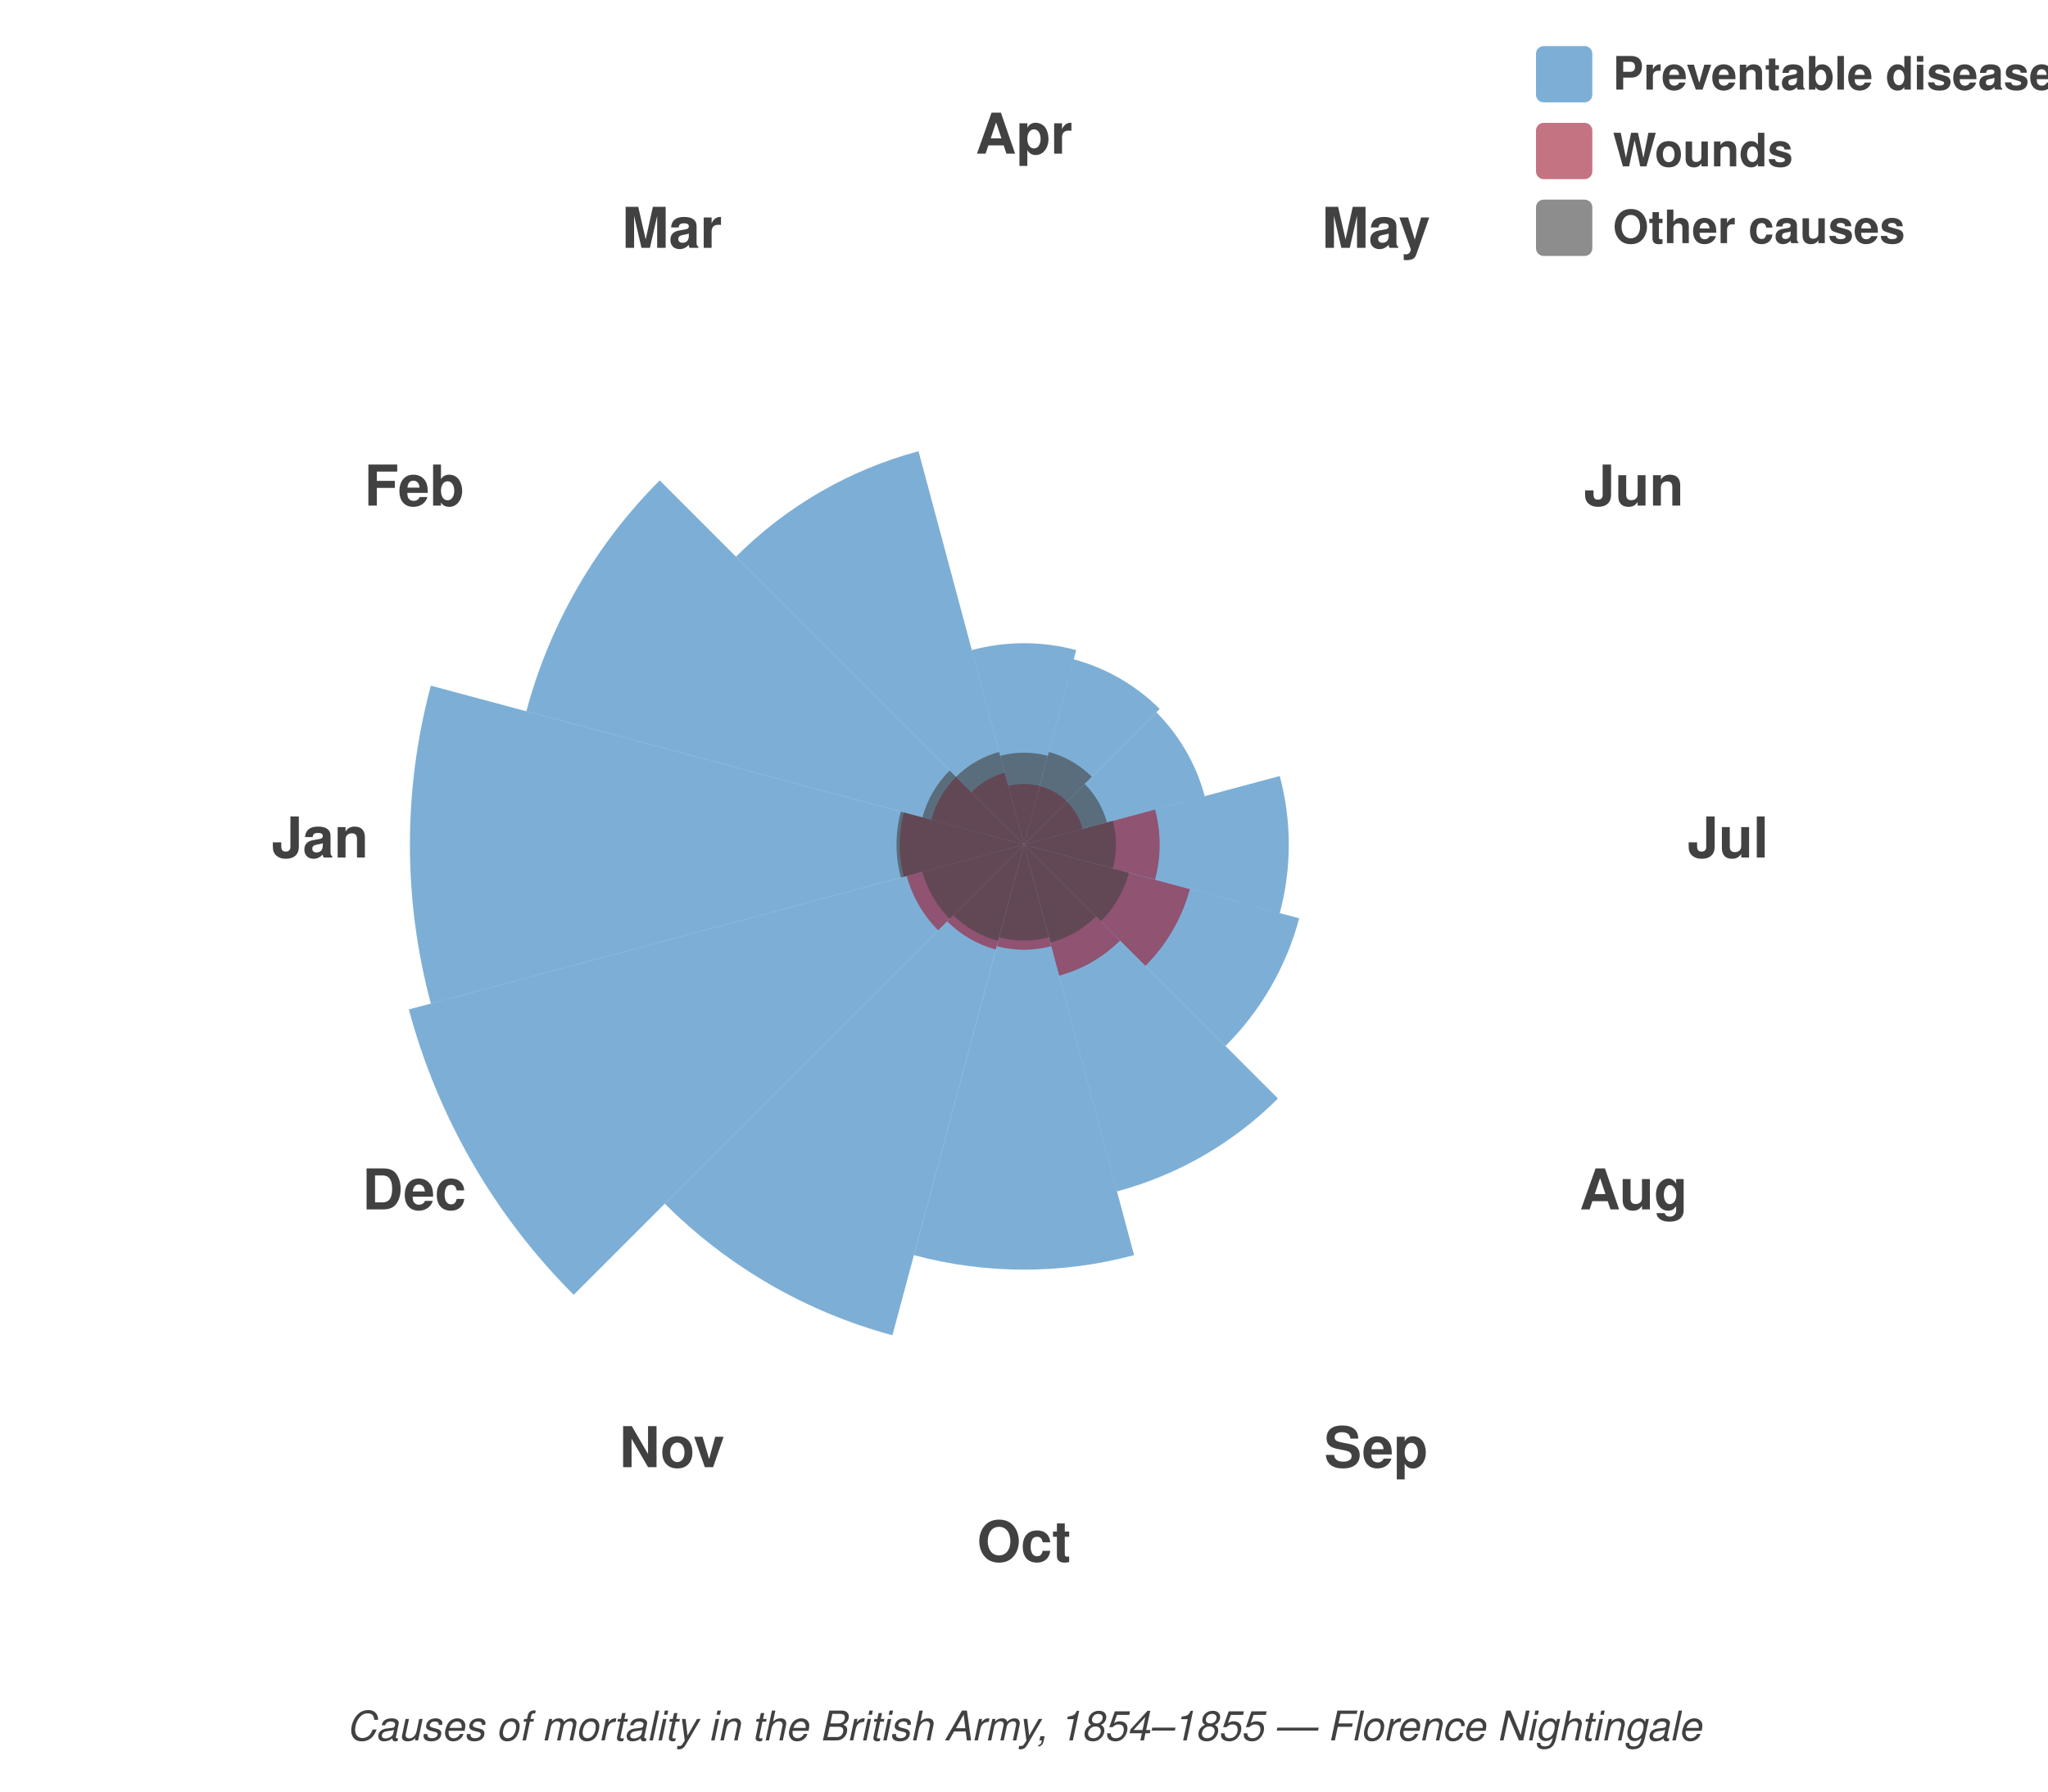
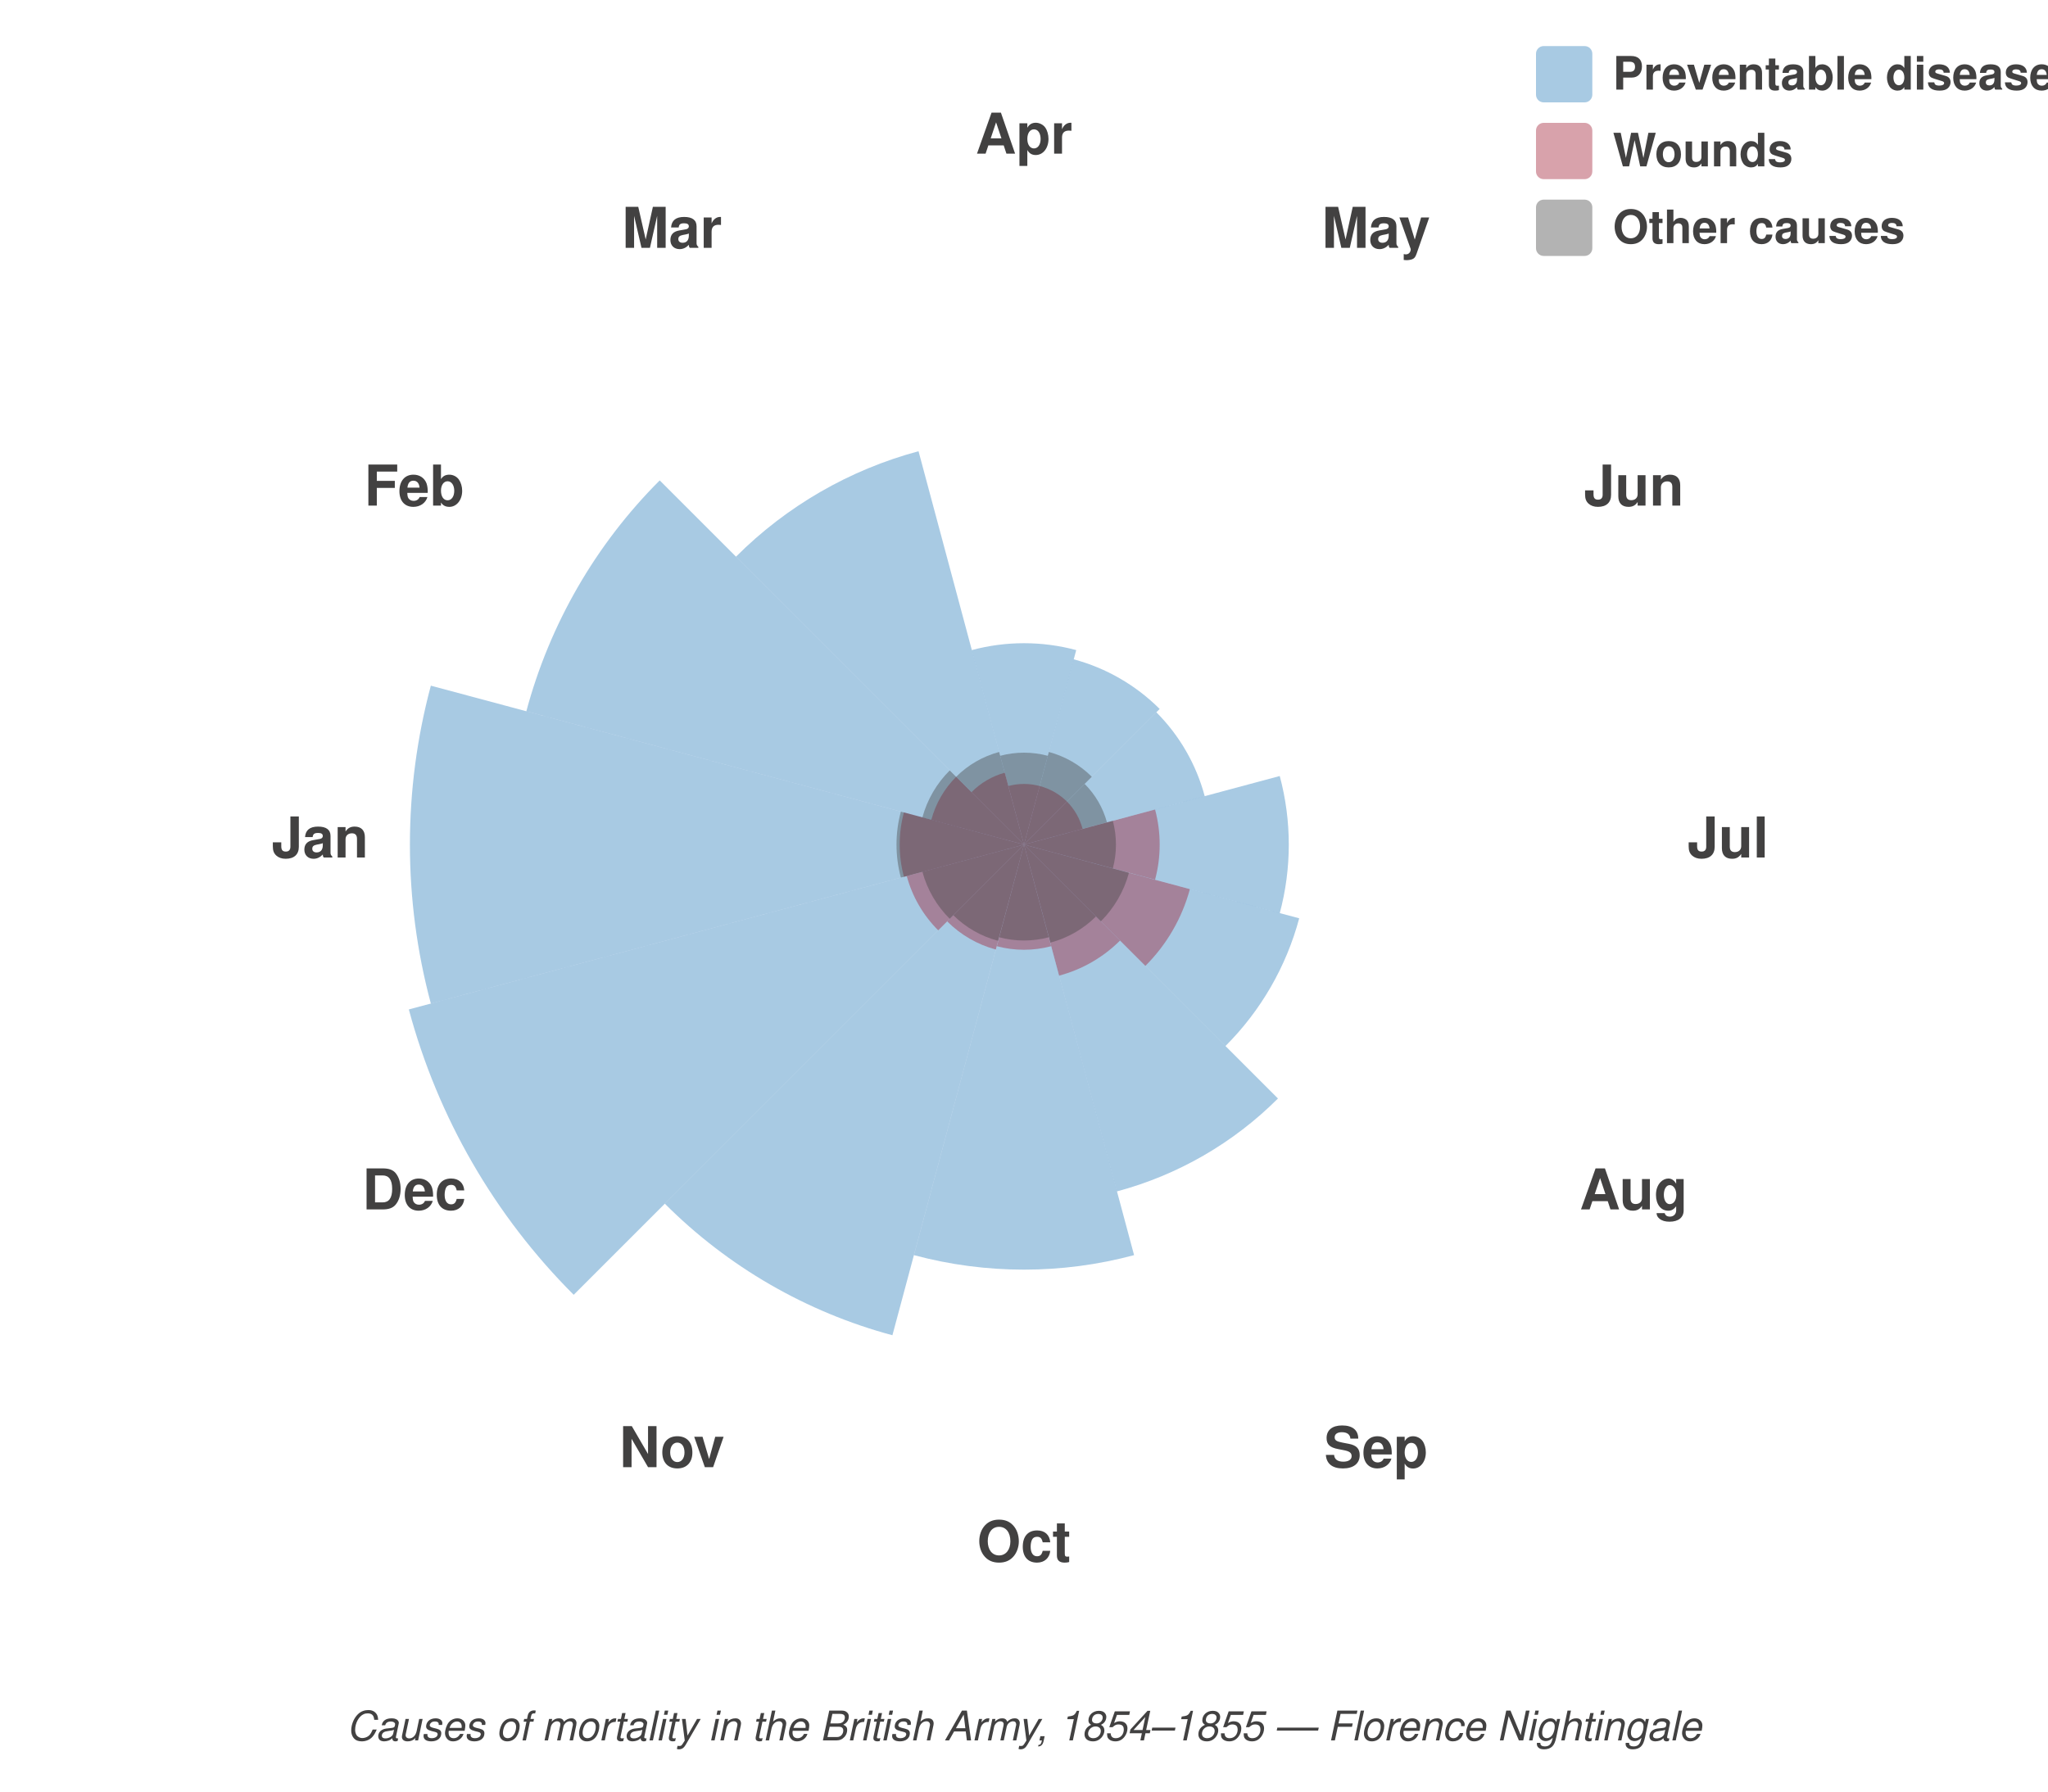
<svg xmlns="http://www.w3.org/2000/svg" viewBox="0 0 800 700" width="800" height="700">
  <defs>
    <style>
      text { font-family: Avenir, Helvetica, sans-serif; }
    </style>
  </defs>
  <rect width="800" height="700" fill="none" />
  <g transform="translate(400,330)">
-     <path d="M0,0 L-20.4,-76.0 A78.7,78.7 0 0,1 20.4,-76.0 Z" fill="#267aba" opacity="0.6" />
-     <path d="M0,0 L-6.1,-22.9 A23.7,23.7 0 0,1 6.1,-22.9 Z" fill="#9d162e" opacity="0.6" />
-     <path d="M0,0 L-9.3,-34.7 A36.0,36.0 0 0,1 9.3,-34.7 Z" fill="#424141" opacity="0.6" />
-     <path d="M0,0 L19.4,-72.4 A75.0,75.0 0 0,1 53.0,-53.0 Z" fill="#267aba" opacity="0.6" />
-     <path d="M0,0 L6.1,-22.9 A23.7,23.7 0 0,1 16.8,-16.8 Z" fill="#9d162e" opacity="0.6" />
-     <path d="M0,0 L9.7,-36.2 A37.5,37.5 0 0,1 26.5,-26.5 Z" fill="#424141" opacity="0.6" />
-     <path d="M0,0 L51.7,-51.7 A73.1,73.1 0 0,1 70.6,-18.9 Z" fill="#267aba" opacity="0.6" />
-     <path d="M0,0 L16.8,-16.8 A23.7,23.7 0 0,1 22.9,-6.1 Z" fill="#9d162e" opacity="0.6" />
-     <path d="M0,0 L23.7,-23.7 A33.5,33.5 0 0,1 32.4,-8.7 Z" fill="#424141" opacity="0.6" />
-     <path d="M0,0 L99.9,-26.8 A103.4,103.4 0 0,1 99.9,26.8 Z" fill="#267aba" opacity="0.6" />
-     <path d="M0,0 L51.2,-13.7 A53.0,53.0 0 0,1 51.2,13.7 Z" fill="#9d162e" opacity="0.6" />
-     <path d="M0,0 L34.7,-9.3 A36.0,36.0 0 0,1 34.7,9.3 Z" fill="#424141" opacity="0.6" />
-     <path d="M0,0 L107.5,28.8 A111.2,111.2 0 0,1 78.7,78.7 Z" fill="#267aba" opacity="0.6" />
-     <path d="M0,0 L64.8,17.4 A67.1,67.1 0 0,1 47.4,47.4 Z" fill="#9d162e" opacity="0.6" />
-     <path d="M0,0 L41.0,11.0 A42.4,42.4 0 0,1 30.0,30.0 Z" fill="#424141" opacity="0.6" />
-     <path d="M0,0 L99.2,99.2 A140.3,140.3 0 0,1 36.3,135.5 Z" fill="#267aba" opacity="0.6" />
-     <path d="M0,0 L37.5,37.5 A53.0,53.0 0 0,1 13.7,51.2 Z" fill="#9d162e" opacity="0.6" />
-     <path d="M0,0 L28.1,28.1 A39.7,39.7 0 0,1 10.3,38.3 Z" fill="#424141" opacity="0.6" />
-     <path d="M0,0 L43.0,160.4 A166.0,166.0 0 0,1 -43.0,160.4 Z" fill="#267aba" opacity="0.6" />
-     <path d="M0,0 L10.6,39.7 A41.1,41.1 0 0,1 -10.6,39.7 Z" fill="#9d162e" opacity="0.6" />
-     <path d="M0,0 L9.7,36.2 A37.5,37.5 0 0,1 -9.7,36.2 Z" fill="#424141" opacity="0.6" />
-     <path d="M0,0 L-51.4,191.7 A198.4,198.4 0 0,1 -140.3,140.3 Z" fill="#267aba" opacity="0.6" />
-     <path d="M0,0 L-11.0,41.0 A42.4,42.4 0 0,1 -30.0,30.0 Z" fill="#9d162e" opacity="0.6" />
-     <path d="M0,0 L-10.1,37.6 A39.0,39.0 0 0,1 -27.6,27.6 Z" fill="#424141" opacity="0.6" />
-     <path d="M0,0 L-175.9,175.9 A248.7,248.7 0 0,1 -240.3,64.4 Z" fill="#267aba" opacity="0.6" />
-     <path d="M0,0 L-33.5,33.5 A47.4,47.4 0 0,1 -45.8,12.3 Z" fill="#9d162e" opacity="0.6" />
-     <path d="M0,0 L-29.0,29.0 A41.1,41.1 0 0,1 -39.7,10.6 Z" fill="#424141" opacity="0.6" />
-     <path d="M0,0 L-231.7,62.1 A239.9,239.9 0 0,1 -231.7,-62.1 Z" fill="#267aba" opacity="0.6" />
-     <path d="M0,0 L-46.9,12.6 A48.6,48.6 0 0,1 -46.9,-12.6 Z" fill="#9d162e" opacity="0.6" />
-     <path d="M0,0 L-48.1,12.9 A49.7,49.7 0 0,1 -48.1,-12.9 Z" fill="#424141" opacity="0.6" />
-     <path d="M0,0 L-194.4,-52.1 A201.2,201.2 0 0,1 -142.3,-142.3 Z" fill="#267aba" opacity="0.6" />
-     <path d="M0,0 L-36.2,-9.7 A37.5,37.5 0 0,1 -26.5,-26.5 Z" fill="#9d162e" opacity="0.6" />
-     <path d="M0,0 L-39.7,-10.6 A41.1,41.1 0 0,1 -29.0,-29.0 Z" fill="#424141" opacity="0.6" />
-     <path d="M0,0 L-112.5,-112.5 A159.1,159.1 0 0,1 -41.2,-153.7 Z" fill="#267aba" opacity="0.6" />
-     <path d="M0,0 L-20.5,-20.5 A29.0,29.0 0 0,1 -7.5,-28.1 Z" fill="#9d162e" opacity="0.6" />
-     <path d="M0,0 L-26.5,-26.5 A37.5,37.5 0 0,1 -9.7,-36.2 Z" fill="#424141" opacity="0.6" />
+     <path d="M0,0 L-20.4,-76.0 A78.7,78.7 0 0,1 20.4,-76.0 Z" fill="#267aba" opacity="0.4" />
+     <path d="M0,0 L-6.1,-22.9 A23.7,23.7 0 0,1 6.1,-22.9 Z" fill="#9d162e" opacity="0.4" />
+     <path d="M0,0 L-9.3,-34.7 A36.0,36.0 0 0,1 9.3,-34.7 Z" fill="#424141" opacity="0.4" />
+     <path d="M0,0 L19.4,-72.4 A75.0,75.0 0 0,1 53.0,-53.0 Z" fill="#267aba" opacity="0.4" />
+     <path d="M0,0 L6.1,-22.9 A23.7,23.7 0 0,1 16.8,-16.8 Z" fill="#9d162e" opacity="0.4" />
+     <path d="M0,0 L9.7,-36.2 A37.5,37.5 0 0,1 26.5,-26.5 Z" fill="#424141" opacity="0.4" />
+     <path d="M0,0 L51.7,-51.7 A73.1,73.1 0 0,1 70.6,-18.9 Z" fill="#267aba" opacity="0.4" />
+     <path d="M0,0 L16.8,-16.8 A23.7,23.7 0 0,1 22.9,-6.1 Z" fill="#9d162e" opacity="0.4" />
+     <path d="M0,0 L23.7,-23.7 A33.5,33.5 0 0,1 32.4,-8.7 Z" fill="#424141" opacity="0.4" />
+     <path d="M0,0 L99.9,-26.8 A103.4,103.4 0 0,1 99.9,26.8 Z" fill="#267aba" opacity="0.4" />
+     <path d="M0,0 L51.2,-13.7 A53.0,53.0 0 0,1 51.2,13.7 Z" fill="#9d162e" opacity="0.4" />
+     <path d="M0,0 L34.7,-9.3 A36.0,36.0 0 0,1 34.7,9.3 Z" fill="#424141" opacity="0.4" />
+     <path d="M0,0 L107.5,28.8 A111.2,111.2 0 0,1 78.7,78.7 Z" fill="#267aba" opacity="0.4" />
+     <path d="M0,0 L64.8,17.4 A67.1,67.1 0 0,1 47.4,47.4 Z" fill="#9d162e" opacity="0.4" />
+     <path d="M0,0 L41.0,11.0 A42.4,42.4 0 0,1 30.0,30.0 Z" fill="#424141" opacity="0.4" />
+     <path d="M0,0 L99.2,99.2 A140.3,140.3 0 0,1 36.3,135.5 Z" fill="#267aba" opacity="0.4" />
+     <path d="M0,0 L37.5,37.5 A53.0,53.0 0 0,1 13.7,51.2 Z" fill="#9d162e" opacity="0.4" />
+     <path d="M0,0 L28.1,28.1 A39.7,39.7 0 0,1 10.3,38.3 Z" fill="#424141" opacity="0.4" />
+     <path d="M0,0 L43.0,160.4 A166.0,166.0 0 0,1 -43.0,160.4 Z" fill="#267aba" opacity="0.4" />
+     <path d="M0,0 L10.6,39.7 A41.1,41.1 0 0,1 -10.6,39.7 Z" fill="#9d162e" opacity="0.4" />
+     <path d="M0,0 L9.7,36.2 A37.5,37.5 0 0,1 -9.7,36.2 Z" fill="#424141" opacity="0.4" />
+     <path d="M0,0 L-51.4,191.7 A198.4,198.4 0 0,1 -140.3,140.3 Z" fill="#267aba" opacity="0.4" />
+     <path d="M0,0 L-11.0,41.0 A42.4,42.4 0 0,1 -30.0,30.0 Z" fill="#9d162e" opacity="0.4" />
+     <path d="M0,0 L-10.1,37.6 A39.0,39.0 0 0,1 -27.6,27.6 Z" fill="#424141" opacity="0.4" />
+     <path d="M0,0 L-175.9,175.9 A248.7,248.7 0 0,1 -240.3,64.4 Z" fill="#267aba" opacity="0.4" />
+     <path d="M0,0 L-33.5,33.5 A47.4,47.4 0 0,1 -45.8,12.3 Z" fill="#9d162e" opacity="0.4" />
+     <path d="M0,0 L-29.0,29.0 A41.1,41.1 0 0,1 -39.7,10.6 Z" fill="#424141" opacity="0.4" />
+     <path d="M0,0 L-231.7,62.1 A239.9,239.9 0 0,1 -231.7,-62.1 Z" fill="#267aba" opacity="0.4" />
+     <path d="M0,0 L-46.9,12.6 A48.6,48.6 0 0,1 -46.9,-12.6 Z" fill="#9d162e" opacity="0.4" />
+     <path d="M0,0 L-48.1,12.9 A49.7,49.7 0 0,1 -48.1,-12.9 Z" fill="#424141" opacity="0.4" />
+     <path d="M0,0 L-194.4,-52.1 A201.2,201.2 0 0,1 -142.3,-142.3 Z" fill="#267aba" opacity="0.4" />
+     <path d="M0,0 L-36.2,-9.7 A37.5,37.5 0 0,1 -26.5,-26.5 Z" fill="#9d162e" opacity="0.4" />
+     <path d="M0,0 L-39.7,-10.6 A41.1,41.1 0 0,1 -29.0,-29.0 Z" fill="#424141" opacity="0.4" />
+     <path d="M0,0 L-112.5,-112.5 A159.1,159.1 0 0,1 -41.2,-153.7 Z" fill="#267aba" opacity="0.4" />
+     <path d="M0,0 L-20.5,-20.5 A29.0,29.0 0 0,1 -7.5,-28.1 Z" fill="#9d162e" opacity="0.4" />
+     <path d="M0,0 L-26.5,-26.5 A37.5,37.5 0 0,1 -9.7,-36.2 Z" fill="#424141" opacity="0.4" />
    <text x="0.0" y="-275.0" text-anchor="middle" dominant-baseline="central" font-size="22" font-weight="bold" fill="#424141">Apr</text>
    <text x="137.5" y="-238.2" text-anchor="middle" dominant-baseline="central" font-size="22" font-weight="bold" fill="#424141">May</text>
    <text x="238.2" y="-137.5" text-anchor="middle" dominant-baseline="central" font-size="22" font-weight="bold" fill="#424141">Jun</text>
    <text x="275.0" y="-0.0" text-anchor="middle" dominant-baseline="central" font-size="22" font-weight="bold" fill="#424141">Jul</text>
    <text x="238.2" y="137.5" text-anchor="middle" dominant-baseline="central" font-size="22" font-weight="bold" fill="#424141">Aug</text>
    <text x="137.5" y="238.2" text-anchor="middle" dominant-baseline="central" font-size="22" font-weight="bold" fill="#424141">Sep</text>
    <text x="0.0" y="275.0" text-anchor="middle" dominant-baseline="central" font-size="22" font-weight="bold" fill="#424141">Oct</text>
    <text x="-137.5" y="238.2" text-anchor="middle" dominant-baseline="central" font-size="22" font-weight="bold" fill="#424141">Nov</text>
    <text x="-238.2" y="137.5" text-anchor="middle" dominant-baseline="central" font-size="22" font-weight="bold" fill="#424141">Dec</text>
    <text x="-275.0" y="0.0" text-anchor="middle" dominant-baseline="central" font-size="22" font-weight="bold" fill="#424141">Jan</text>
    <text x="-238.2" y="-137.5" text-anchor="middle" dominant-baseline="central" font-size="22" font-weight="bold" fill="#424141">Feb</text>
    <text x="-137.5" y="-238.2" text-anchor="middle" dominant-baseline="central" font-size="22" font-weight="bold" fill="#424141">Mar</text>
  </g>
-   <rect x="600" y="18" width="22" height="22" fill="#267aba" opacity="0.6" rx="3" />
+   <rect x="600" y="18" width="22" height="22" fill="#267aba" opacity="0.4" rx="3" />
  <text x="630" y="35" font-size="18" fill="#424141" font-weight="bold">Preventable diseases</text>
-   <rect x="600" y="48" width="22" height="22" fill="#9d162e" opacity="0.6" rx="3" />
+   <rect x="600" y="48" width="22" height="22" fill="#9d162e" opacity="0.4" rx="3" />
  <text x="630" y="65" font-size="18" fill="#424141" font-weight="bold">Wounds</text>
-   <rect x="600" y="78" width="22" height="22" fill="#424141" opacity="0.6" rx="3" />
+   <rect x="600" y="78" width="22" height="22" fill="#424141" opacity="0.4" rx="3" />
  <text x="630" y="95" font-size="18" fill="#424141" font-weight="bold">Other causes</text>
  <text x="400" y="680" text-anchor="middle" font-size="16" fill="#424141" font-style="italic">Causes of mortality in the British Army, 1854–1855 — Florence Nightingale</text>
</svg>
